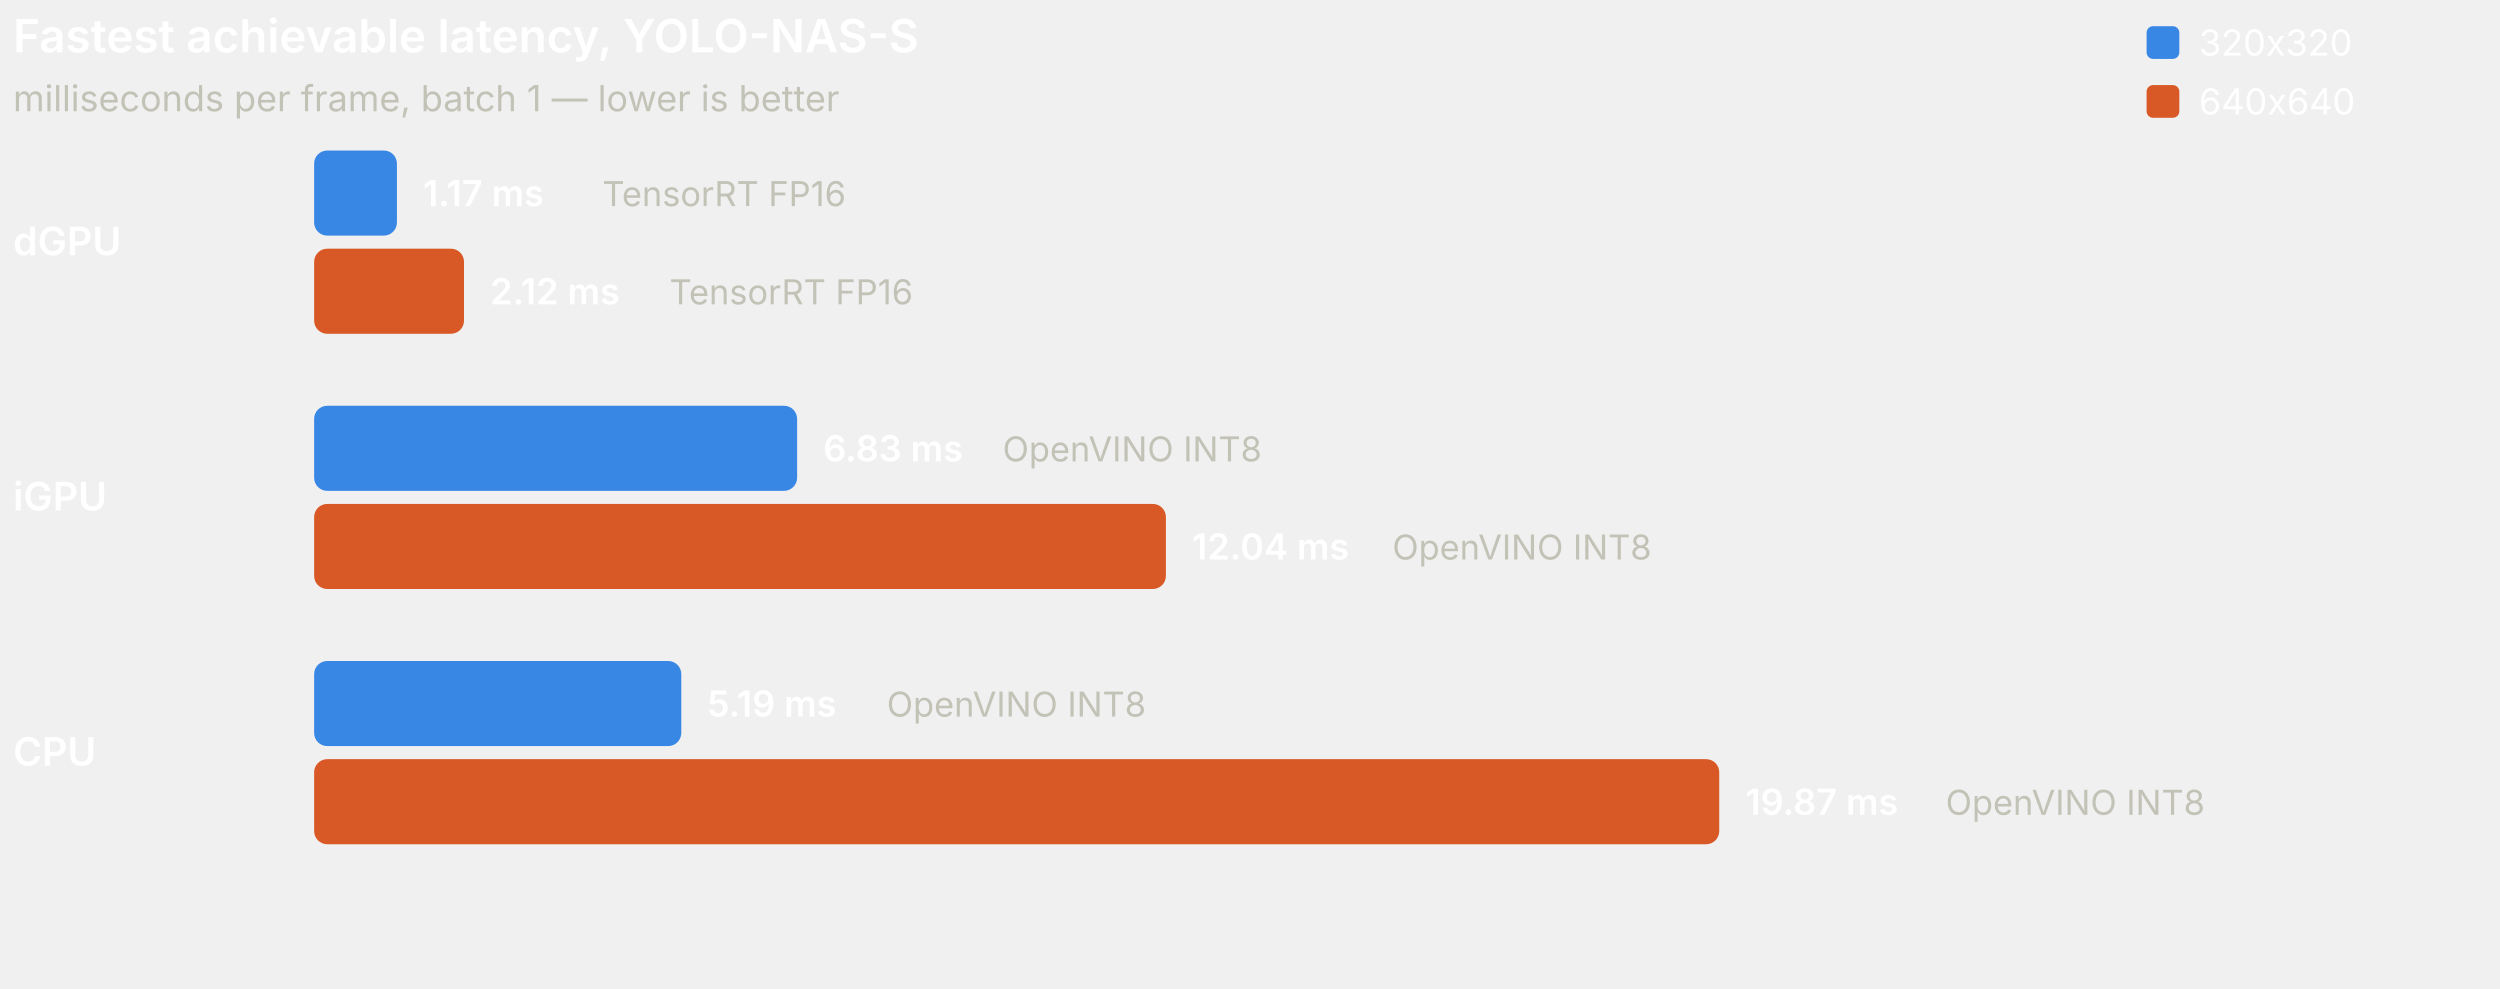
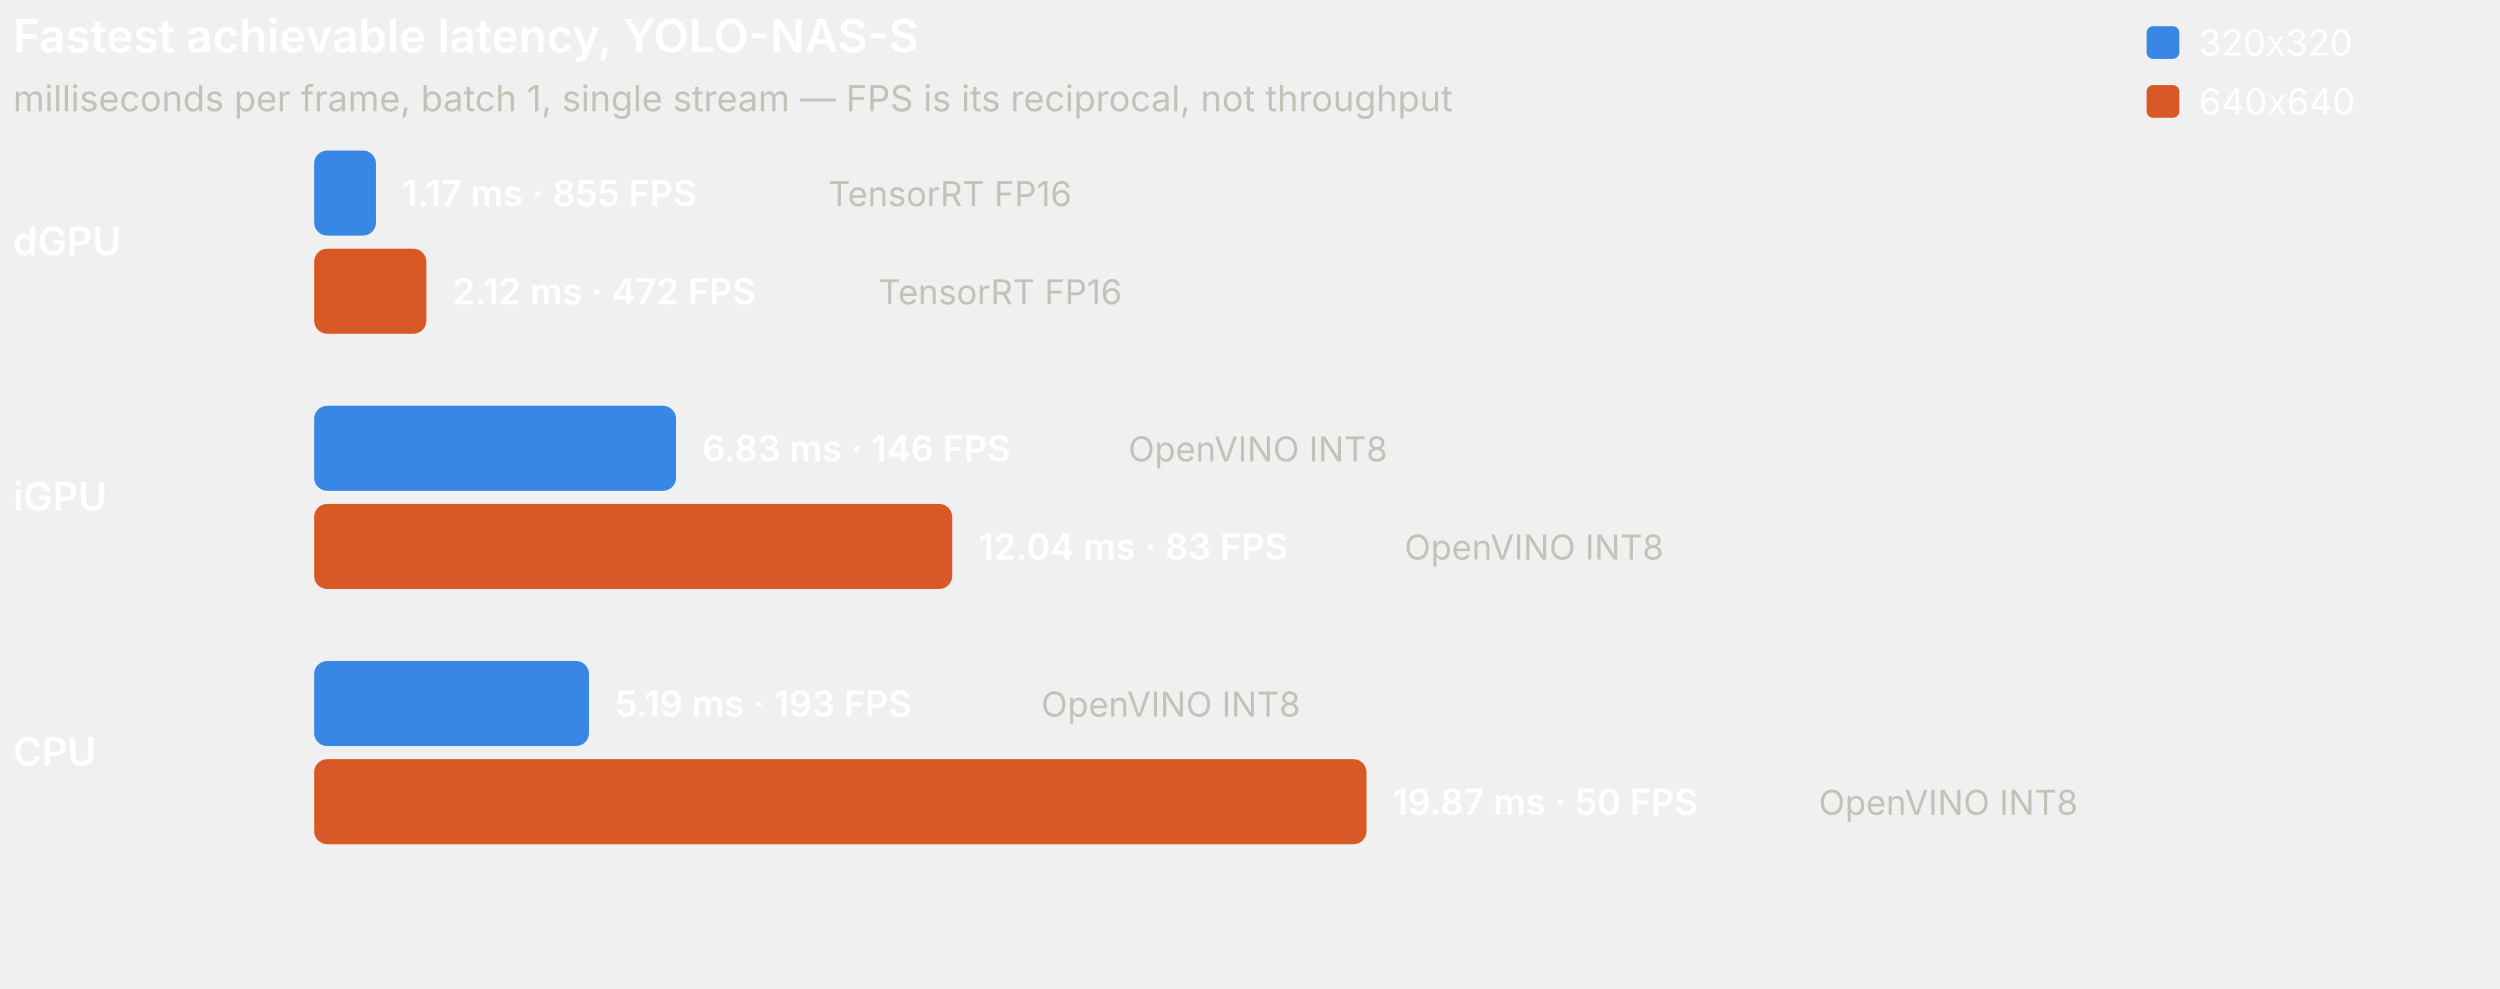
<svg xmlns="http://www.w3.org/2000/svg" viewBox="-4 0 764 302" width="764" height="302" font-family="system-ui,-apple-system,Segoe UI,sans-serif">
  <style>text{fill:#ffffff} .m{fill:#c3c2b7}</style>
  <text x="0" y="16" font-size="14" font-weight="600">Fastest achievable latency, YOLO-NAS-S</text>
-   <text x="0" y="34" font-size="11" class="m">milliseconds per frame, batch 1 — lower is better</text>
+   <text x="0" y="34" font-size="11" class="m">milliseconds per frame, batch 1, single stream — FPS is its reciprocal, not throughput</text>
  <rect x="652" y="8" width="10" height="10" rx="2" fill="#3987e5" />
  <text x="668" y="17" font-size="11">320x320</text>
  <rect x="652" y="26" width="10" height="10" rx="2" fill="#d95926" />
  <text x="668" y="35" font-size="11">640x640</text>
  <text x="0" y="78.0" font-size="12" font-weight="600">dGPU</text>
-   <rect x="92" y="46" width="25.3" height="26" rx="4" fill="#3987e5" />
-   <text x="125.3" y="63.0" font-size="11" font-weight="600">1.17 ms</text>
-   <text x="180.1" y="63.0" font-size="10.5" class="m">TensorRT FP16</text>
-   <rect x="92" y="76" width="45.8" height="26" rx="4" fill="#d95926" />
-   <text x="145.8" y="93.0" font-size="11" font-weight="600">2.12 ms</text>
-   <text x="200.6" y="93.0" font-size="10.5" class="m">TensorRT FP16</text>
+   <rect x="92" y="46" width="18.9" height="26" rx="4" fill="#3987e5" />
+   <text x="118.9" y="63.0" font-size="11" font-weight="600">1.17 ms · 855 FPS</text>
+   <text x="249.1" y="63.0" font-size="10.5" class="m">TensorRT FP16</text>
+   <rect x="92" y="76" width="34.3" height="26" rx="4" fill="#d95926" />
+   <text x="134.3" y="93.0" font-size="11" font-weight="600">2.12 ms · 472 FPS</text>
+   <text x="264.5" y="93.0" font-size="10.5" class="m">TensorRT FP16</text>
  <text x="0" y="156.0" font-size="12" font-weight="600">iGPU</text>
-   <rect x="92" y="124" width="147.6" height="26" rx="4" fill="#3987e5" />
-   <text x="247.6" y="141.0" font-size="11" font-weight="600">6.83 ms</text>
-   <text x="302.4" y="141.0" font-size="10.5" class="m">OpenVINO INT8</text>
-   <rect x="92" y="154" width="260.3" height="26" rx="4" fill="#d95926" />
-   <text x="360.3" y="171.0" font-size="11" font-weight="600">12.04 ms</text>
-   <text x="421.5" y="171.0" font-size="10.5" class="m">OpenVINO INT8</text>
+   <rect x="92" y="124" width="110.6" height="26" rx="4" fill="#3987e5" />
+   <text x="210.6" y="141.0" font-size="11" font-weight="600">6.83 ms · 146 FPS</text>
+   <text x="340.8" y="141.0" font-size="10.5" class="m">OpenVINO INT8</text>
+   <rect x="92" y="154" width="195.0" height="26" rx="4" fill="#d95926" />
+   <text x="295.0" y="171.0" font-size="11" font-weight="600">12.04 ms · 83 FPS</text>
+   <text x="425.2" y="171.0" font-size="10.5" class="m">OpenVINO INT8</text>
  <text x="0" y="234.0" font-size="12" font-weight="600">CPU</text>
-   <rect x="92" y="202" width="112.2" height="26" rx="4" fill="#3987e5" />
-   <text x="212.2" y="219.0" font-size="11" font-weight="600">5.19 ms</text>
-   <text x="267.0" y="219.0" font-size="10.5" class="m">OpenVINO INT8</text>
-   <rect x="92" y="232" width="429.4" height="26" rx="4" fill="#d95926" />
-   <text x="529.4" y="249.0" font-size="11" font-weight="600">19.87 ms</text>
-   <text x="590.6" y="249.0" font-size="10.5" class="m">OpenVINO INT8</text>
+   <rect x="92" y="202" width="84.0" height="26" rx="4" fill="#3987e5" />
+   <text x="184.0" y="219.0" font-size="11" font-weight="600">5.19 ms · 193 FPS</text>
+   <text x="314.2" y="219.0" font-size="10.5" class="m">OpenVINO INT8</text>
+   <rect x="92" y="232" width="321.6" height="26" rx="4" fill="#d95926" />
+   <text x="421.6" y="249.0" font-size="11" font-weight="600">19.87 ms · 50 FPS</text>
+   <text x="551.8" y="249.0" font-size="10.5" class="m">OpenVINO INT8</text>
</svg>
